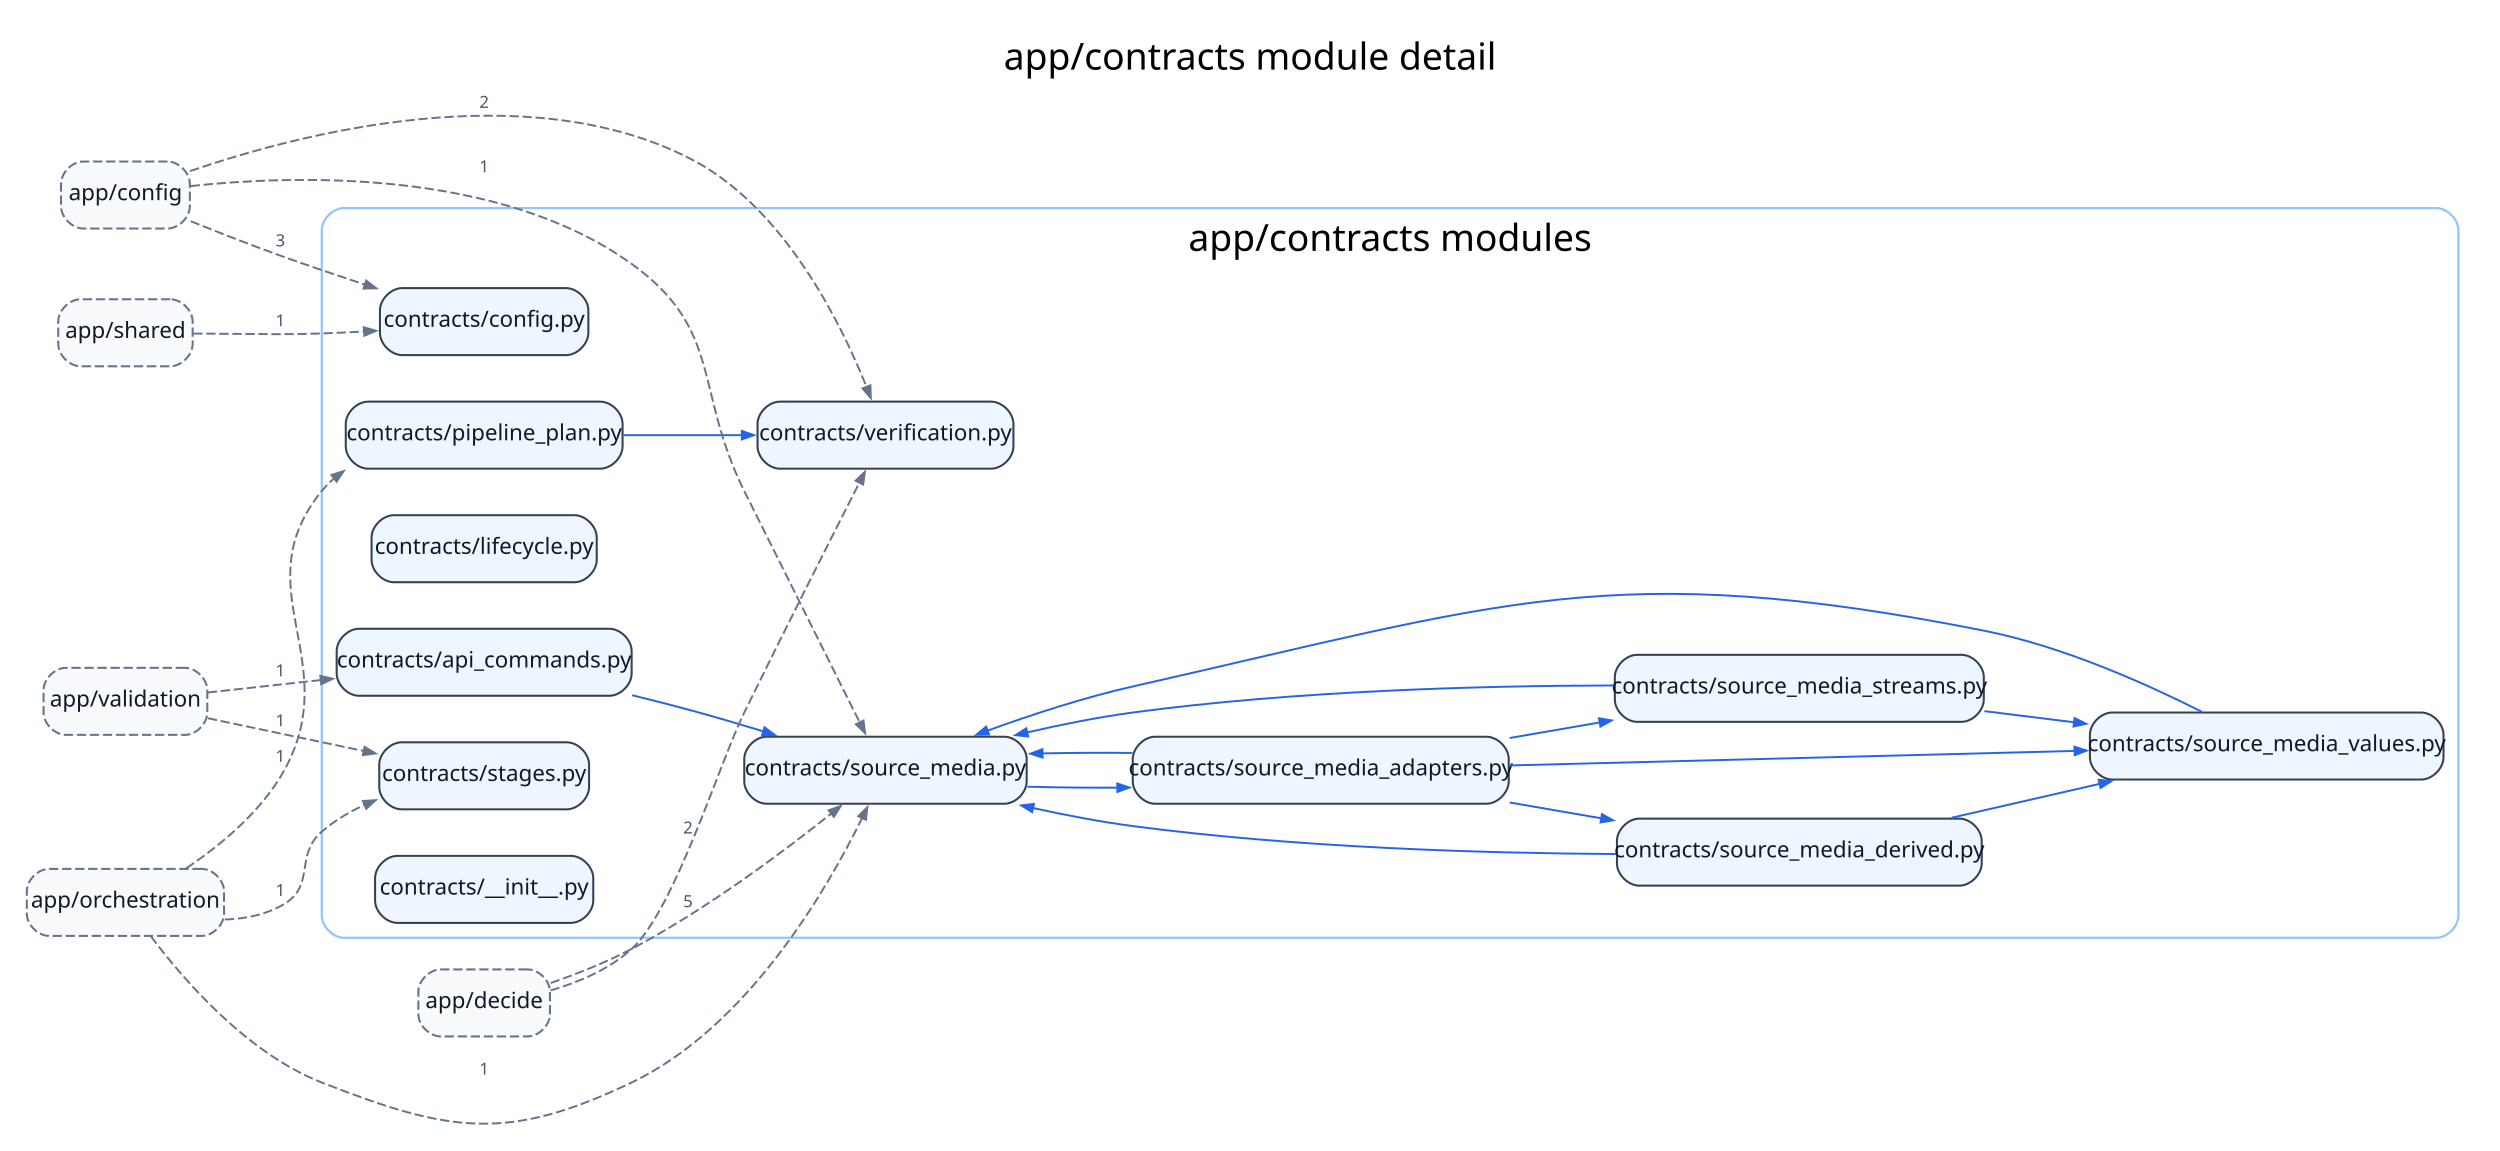
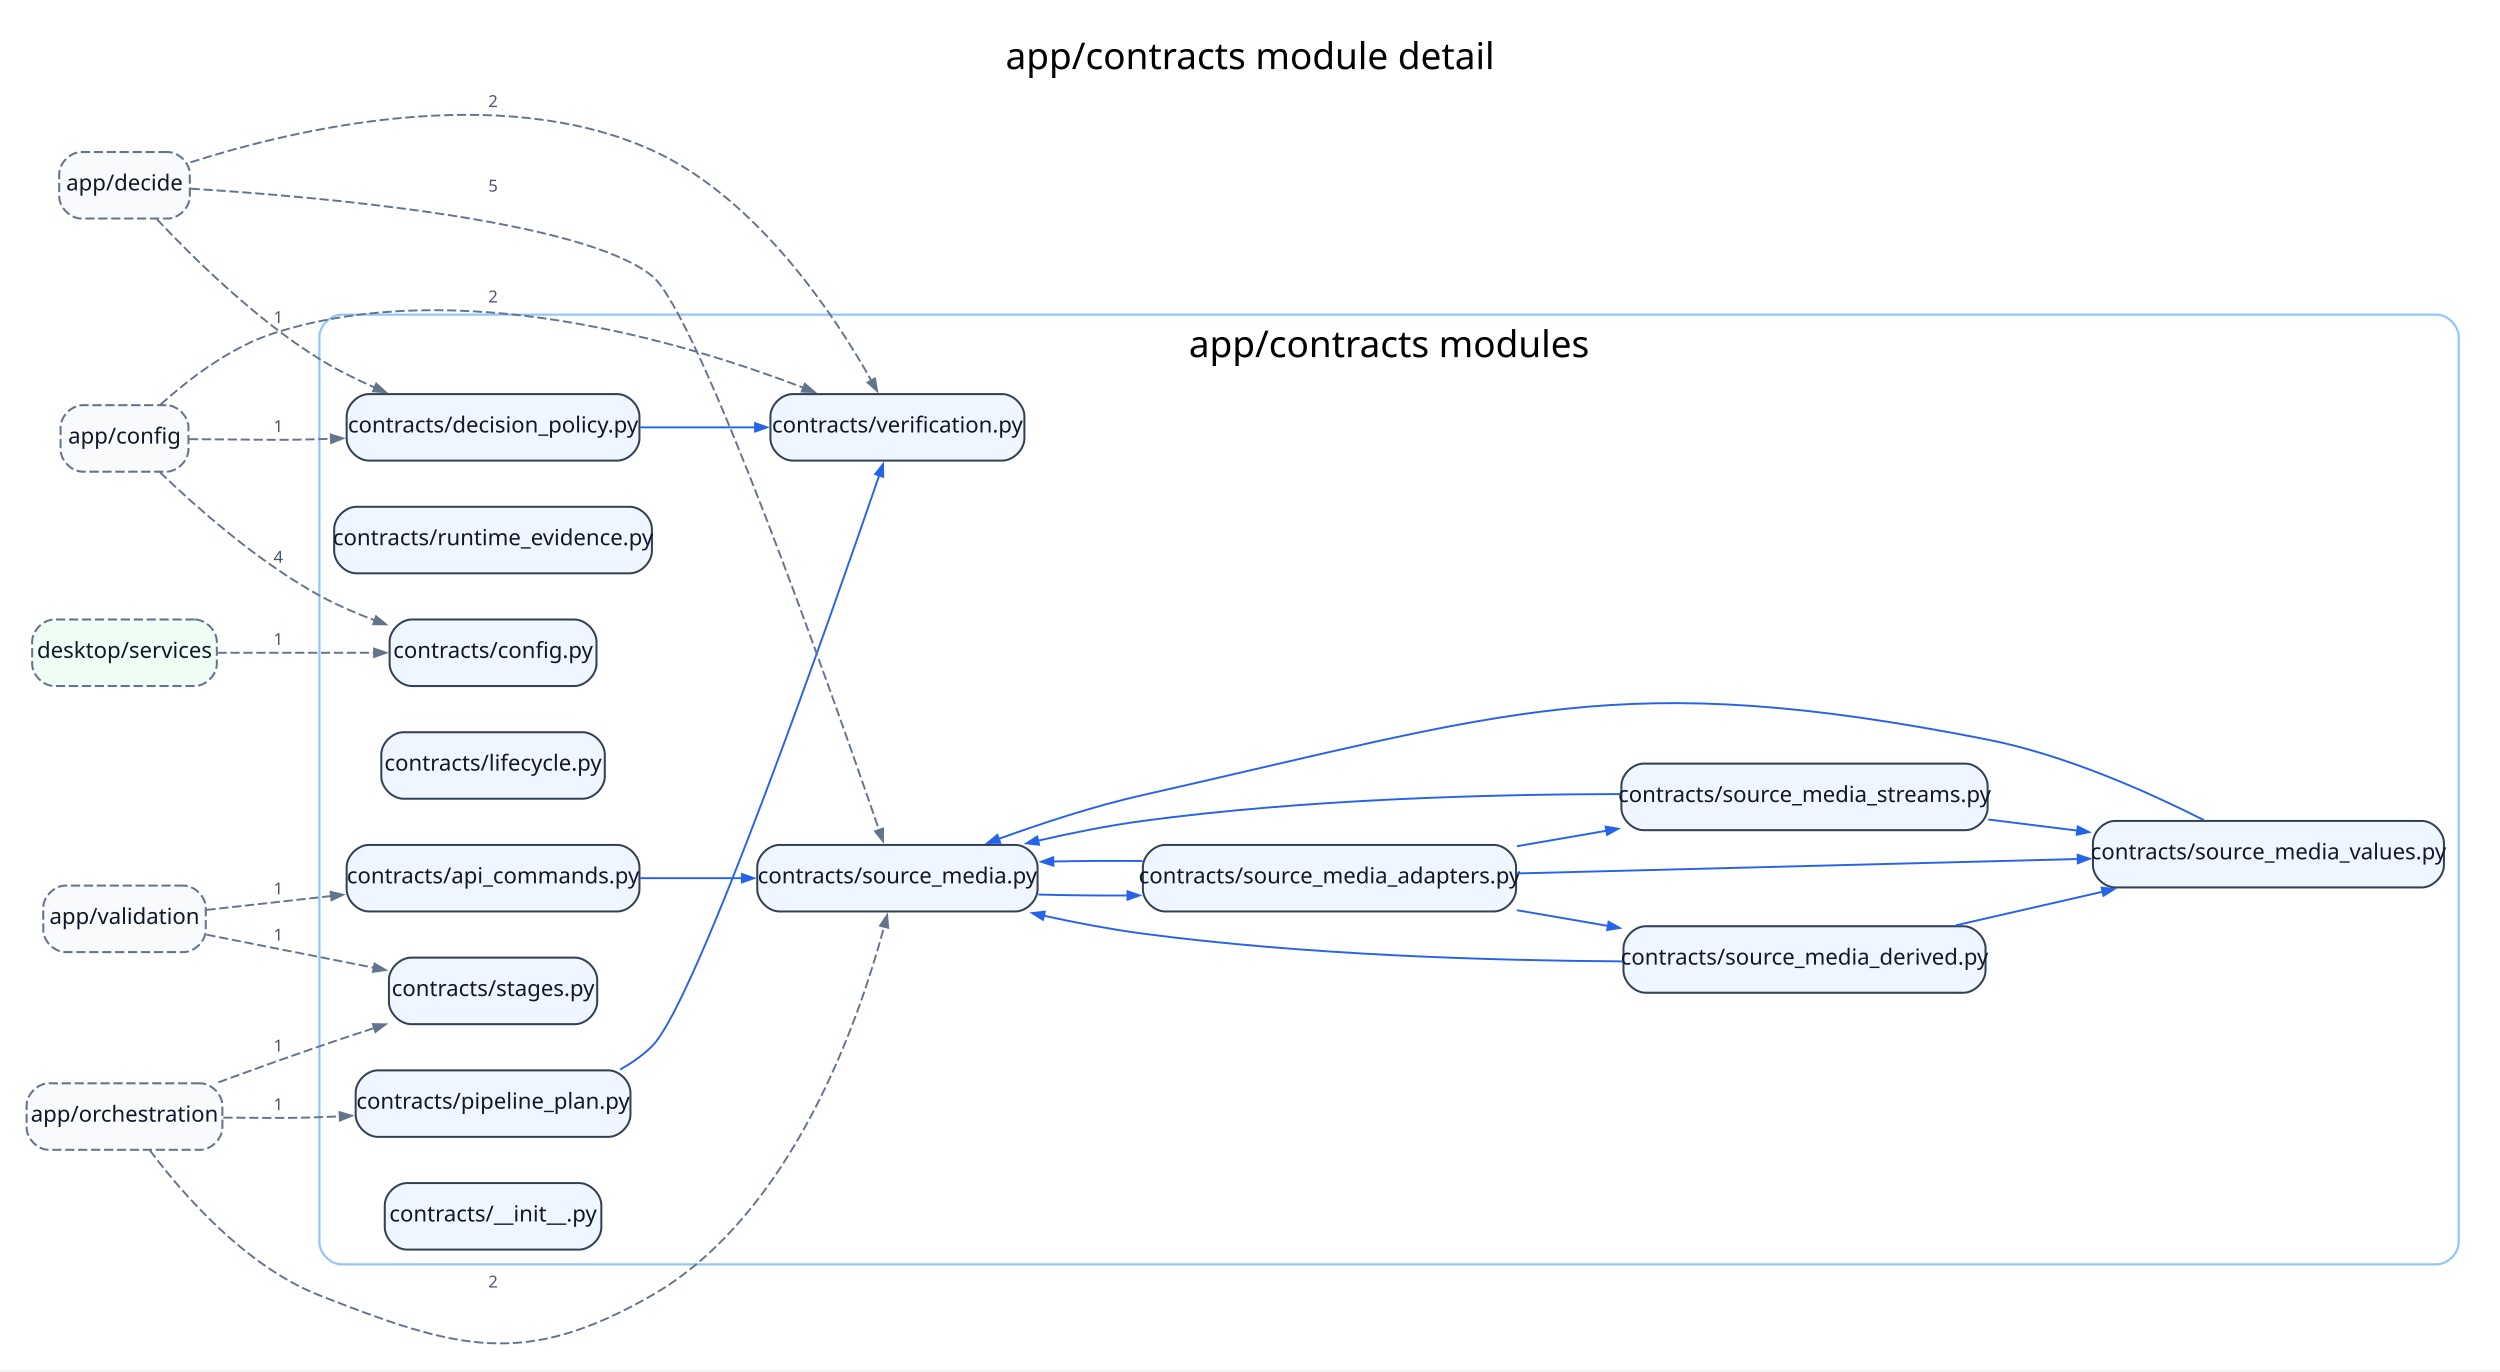
- <svg xmlns="http://www.w3.org/2000/svg" width="1343pt" height="618pt" viewBox="0.00 0.00 1343.00 618.00">
-   <g id="graph0" class="graph" transform="scale(1 1) rotate(0) translate(14.4 603.92)">
-     <polygon fill="white" stroke="none" points="-14.4,14.4 -14.4,-603.92 1328.66,-603.92 1328.66,14.4 -14.4,14.4" />
-     <text xml:space="preserve" text-anchor="middle" x="657.13" y="-566.52" font-family="Segoe UI" font-size="20.00">app/contracts module detail</text>
+ <svg xmlns="http://www.w3.org/2000/svg" width="1353pt" height="742pt" viewBox="0.00 0.00 1353.00 742.00">
+   <g id="graph0" class="graph" transform="scale(1 1) rotate(0) translate(14.4 727.24)">
+     <polygon fill="white" stroke="none" points="-14.4,14.4 -14.4,-727.24 1338.66,-727.24 1338.66,14.4 -14.4,14.4" />
+     <text xml:space="preserve" text-anchor="middle" x="662.13" y="-689.84" font-family="Segoe UI" font-size="20.00">app/contracts module detail</text>
    <g id="clust1" class="cluster">
-       <path fill="white" stroke="#93c5fd" stroke-width="1.2" d="M170.46,-100.15C170.46,-100.15 1294.26,-100.15 1294.26,-100.15 1300.26,-100.15 1306.26,-106.15 1306.26,-112.15 1306.26,-112.15 1306.26,-480.15 1306.26,-480.15 1306.26,-486.15 1300.26,-492.15 1294.26,-492.15 1294.26,-492.15 170.46,-492.15 170.46,-492.15 164.46,-492.15 158.46,-486.15 158.46,-480.15 158.46,-480.15 158.46,-112.15 158.46,-112.15 158.46,-106.15 164.46,-100.15 170.46,-100.15" />
-       <text xml:space="preserve" text-anchor="middle" x="732.36" y="-469.15" font-family="Segoe UI" font-size="20.00">app/contracts modules</text>
+       <path fill="white" stroke="#93c5fd" stroke-width="1.2" d="M170.46,-42.96C170.46,-42.96 1304.26,-42.96 1304.26,-42.96 1310.26,-42.96 1316.26,-48.96 1316.26,-54.96 1316.26,-54.96 1316.26,-544.96 1316.26,-544.96 1316.26,-550.96 1310.26,-556.96 1304.26,-556.96 1304.26,-556.96 170.46,-556.96 170.46,-556.96 164.46,-556.96 158.46,-550.96 158.46,-544.96 158.46,-544.96 158.46,-54.96 158.46,-54.96 158.46,-48.96 164.46,-42.96 170.46,-42.96" />
+       <text xml:space="preserve" text-anchor="middle" x="737.36" y="-533.96" font-family="Segoe UI" font-size="20.00">app/contracts modules</text>
    </g>
    <g id="node1" class="node">
-       <path fill="#eff6ff" stroke="#334155" stroke-width="1.1" d="M292.3,-144.15C292.3,-144.15 199.09,-144.15 199.09,-144.15 193.09,-144.15 187.09,-138.15 187.09,-132.15 187.09,-132.15 187.09,-120.15 187.09,-120.15 187.09,-114.15 193.09,-108.15 199.09,-108.15 199.09,-108.15 292.3,-108.15 292.3,-108.15 298.3,-108.15 304.3,-114.15 304.3,-120.15 304.3,-120.15 304.3,-132.15 304.3,-132.15 304.3,-138.15 298.3,-144.15 292.3,-144.15" />
-       <text xml:space="preserve" text-anchor="middle" x="245.69" y="-123.37" font-family="Segoe UI" font-size="12.00" fill="#111827">contracts/__init__.py</text>
+       <path fill="#eff6ff" stroke="#334155" stroke-width="1.1" d="M299.05,-86.96C299.05,-86.96 205.84,-86.96 205.84,-86.96 199.84,-86.96 193.84,-80.96 193.84,-74.96 193.84,-74.96 193.84,-62.96 193.84,-62.96 193.84,-56.96 199.84,-50.96 205.84,-50.96 205.84,-50.96 299.05,-50.96 299.05,-50.96 305.05,-50.96 311.05,-56.96 311.05,-62.96 311.05,-62.96 311.05,-74.96 311.05,-74.96 311.05,-80.96 305.05,-86.96 299.05,-86.96" />
+       <text xml:space="preserve" text-anchor="middle" x="252.44" y="-66.18" font-family="Segoe UI" font-size="12.00" fill="#111827">contracts/__init__.py</text>
    </g>
    <g id="node2" class="node">
-       <path fill="#eff6ff" stroke="#334155" stroke-width="1.1" d="M312.92,-266.15C312.92,-266.15 178.46,-266.15 178.46,-266.15 172.46,-266.15 166.46,-260.15 166.46,-254.15 166.46,-254.15 166.46,-242.15 166.46,-242.15 166.46,-236.15 172.46,-230.15 178.46,-230.15 178.46,-230.15 312.92,-230.15 312.92,-230.15 318.92,-230.15 324.92,-236.15 324.92,-242.15 324.92,-242.15 324.92,-254.15 324.92,-254.15 324.92,-260.15 318.92,-266.15 312.92,-266.15" />
-       <text xml:space="preserve" text-anchor="middle" x="245.69" y="-245.37" font-family="Segoe UI" font-size="12.00" fill="#111827">contracts/api_commands.py</text>
+       <path fill="#eff6ff" stroke="#334155" stroke-width="1.1" d="M319.67,-269.96C319.67,-269.96 185.21,-269.96 185.21,-269.96 179.21,-269.96 173.21,-263.96 173.21,-257.96 173.21,-257.96 173.21,-245.96 173.21,-245.96 173.21,-239.96 179.21,-233.96 185.21,-233.96 185.21,-233.96 319.67,-233.96 319.67,-233.96 325.67,-233.96 331.67,-239.96 331.67,-245.96 331.67,-245.96 331.67,-257.96 331.67,-257.96 331.67,-263.96 325.67,-269.96 319.67,-269.96" />
+       <text xml:space="preserve" text-anchor="middle" x="252.44" y="-249.18" font-family="Segoe UI" font-size="12.00" fill="#111827">contracts/api_commands.py</text>
+     </g>
+     <g id="node8" class="node">
+       <path fill="#eff6ff" stroke="#334155" stroke-width="1.1" d="M535.13,-269.96C535.13,-269.96 407.42,-269.96 407.42,-269.96 401.42,-269.96 395.42,-263.96 395.42,-257.96 395.42,-257.96 395.42,-245.96 395.42,-245.96 395.42,-239.96 401.42,-233.96 407.42,-233.96 407.42,-233.96 535.13,-233.96 535.13,-233.96 541.13,-233.96 547.13,-239.96 547.13,-245.96 547.13,-245.96 547.13,-257.96 547.13,-257.96 547.13,-263.96 541.13,-269.96 535.13,-269.96" />
+       <text xml:space="preserve" text-anchor="middle" x="471.28" y="-249.18" font-family="Segoe UI" font-size="12.00" fill="#111827">contracts/source_media.py</text>
+     </g>
+     <g id="edge1" class="edge">
+       <path fill="none" stroke="#2563eb" stroke-width="1.05" d="M332.03,-251.96C350.06,-251.96 369.28,-251.96 387.48,-251.96" />
+       <polygon fill="#2563eb" stroke="#2563eb" stroke-width="1.05" points="387.12,-254.23 393.62,-251.96 387.12,-249.68 387.12,-254.23" />
+     </g>
+     <g id="node3" class="node">
+       <path fill="#eff6ff" stroke="#334155" stroke-width="1.1" d="M296.42,-391.96C296.42,-391.96 208.46,-391.96 208.46,-391.96 202.46,-391.96 196.46,-385.96 196.46,-379.96 196.46,-379.96 196.46,-367.96 196.46,-367.96 196.46,-361.96 202.46,-355.96 208.46,-355.96 208.46,-355.96 296.42,-355.96 296.42,-355.96 302.42,-355.96 308.42,-361.96 308.42,-367.96 308.42,-367.96 308.42,-379.96 308.42,-379.96 308.42,-385.96 302.42,-391.96 296.42,-391.96" />
+       <text xml:space="preserve" text-anchor="middle" x="252.44" y="-371.18" font-family="Segoe UI" font-size="12.00" fill="#111827">contracts/config.py</text>
+     </g>
+     <g id="node4" class="node">
+       <path fill="#eff6ff" stroke="#334155" stroke-width="1.1" d="M319.67,-513.96C319.67,-513.96 185.21,-513.96 185.21,-513.96 179.21,-513.96 173.21,-507.96 173.21,-501.96 173.21,-501.96 173.21,-489.96 173.21,-489.96 173.21,-483.96 179.21,-477.96 185.21,-477.96 185.21,-477.96 319.67,-477.96 319.67,-477.96 325.67,-477.96 331.67,-483.96 331.67,-489.96 331.67,-489.96 331.67,-501.96 331.67,-501.96 331.67,-507.96 325.67,-513.96 319.67,-513.96" />
+       <text xml:space="preserve" text-anchor="middle" x="252.44" y="-493.18" font-family="Segoe UI" font-size="12.00" fill="#111827">contracts/decision_policy.py</text>
+     </g>
+     <g id="node14" class="node">
+       <path fill="#eff6ff" stroke="#334155" stroke-width="1.1" d="M528.01,-513.96C528.01,-513.96 414.55,-513.96 414.55,-513.96 408.55,-513.96 402.55,-507.96 402.55,-501.96 402.55,-501.96 402.55,-489.96 402.55,-489.96 402.55,-483.96 408.55,-477.96 414.55,-477.96 414.55,-477.96 528.01,-477.96 528.01,-477.96 534.01,-477.96 540.01,-483.96 540.01,-489.96 540.01,-489.96 540.01,-501.96 540.01,-501.96 540.01,-507.96 534.01,-513.96 528.01,-513.96" />
+       <text xml:space="preserve" text-anchor="middle" x="471.28" y="-493.18" font-family="Segoe UI" font-size="12.00" fill="#111827">contracts/verification.py</text>
+     </g>
+     <g id="edge2" class="edge">
+       <path fill="none" stroke="#2563eb" stroke-width="1.05" d="M332.03,-495.96C352.36,-495.96 374.21,-495.96 394.39,-495.96" />
+       <polygon fill="#2563eb" stroke="#2563eb" stroke-width="1.05" points="394.25,-498.23 400.75,-495.96 394.25,-493.68 394.25,-498.23" />
+     </g>
+     <g id="node5" class="node">
+       <path fill="#eff6ff" stroke="#334155" stroke-width="1.1" d="M300.92,-330.96C300.92,-330.96 203.96,-330.96 203.96,-330.96 197.96,-330.96 191.96,-324.96 191.96,-318.96 191.96,-318.96 191.96,-306.96 191.96,-306.96 191.96,-300.96 197.96,-294.96 203.96,-294.96 203.96,-294.96 300.92,-294.96 300.92,-294.96 306.92,-294.96 312.92,-300.96 312.92,-306.96 312.92,-306.96 312.92,-318.96 312.92,-318.96 312.92,-324.96 306.92,-330.96 300.92,-330.96" />
+       <text xml:space="preserve" text-anchor="middle" x="252.44" y="-310.18" font-family="Segoe UI" font-size="12.00" fill="#111827">contracts/lifecycle.py</text>
    </g>
    <g id="node6" class="node">
-       <path fill="#eff6ff" stroke="#334155" stroke-width="1.1" d="M525.13,-208.15C525.13,-208.15 397.42,-208.15 397.42,-208.15 391.42,-208.15 385.42,-202.15 385.42,-196.15 385.42,-196.15 385.42,-184.15 385.42,-184.15 385.42,-178.15 391.42,-172.15 397.42,-172.15 397.42,-172.15 525.13,-172.15 525.13,-172.15 531.13,-172.15 537.13,-178.15 537.13,-184.15 537.13,-184.15 537.13,-196.15 537.13,-196.15 537.13,-202.15 531.13,-208.15 525.13,-208.15" />
-       <text xml:space="preserve" text-anchor="middle" x="461.28" y="-187.37" font-family="Segoe UI" font-size="12.00" fill="#111827">contracts/source_media.py</text>
+       <path fill="#eff6ff" stroke="#334155" stroke-width="1.1" d="M314.8,-147.96C314.8,-147.96 190.09,-147.96 190.09,-147.96 184.09,-147.96 178.09,-141.96 178.09,-135.96 178.09,-135.96 178.09,-123.96 178.09,-123.96 178.09,-117.96 184.09,-111.96 190.09,-111.96 190.09,-111.96 314.8,-111.96 314.8,-111.96 320.8,-111.96 326.8,-117.96 326.8,-123.96 326.8,-123.96 326.8,-135.96 326.8,-135.96 326.8,-141.96 320.8,-147.96 314.8,-147.96" />
+       <text xml:space="preserve" text-anchor="middle" x="252.44" y="-127.18" font-family="Segoe UI" font-size="12.00" fill="#111827">contracts/pipeline_plan.py</text>
    </g>
-     <g id="edge1" class="edge">
-       <path fill="none" stroke="#2563eb" stroke-width="1.05" d="M325.2,-230.44C336.06,-227.78 347.04,-224.98 357.42,-222.15 369.94,-218.73 383.23,-214.82 395.95,-210.93" />
-       <polygon fill="#2563eb" stroke="#2563eb" stroke-width="1.05" points="396.3,-213.2 401.84,-209.11 394.96,-208.85 396.3,-213.2" />
+     <g id="edge3" class="edge">
+       <path fill="none" stroke="#2563eb" stroke-width="1.05" d="M321.15,-148.37C327.45,-151.87 333.36,-156.02 338.42,-160.96 361.95,-183.9 435.83,-395.29 461.43,-469.97" />
+       <polygon fill="#2563eb" stroke="#2563eb" stroke-width="1.05" points="459.26,-470.66 463.52,-476.07 463.57,-469.19 459.26,-470.66" />
    </g>
-     <g id="node3" class="node">
-       <path fill="#eff6ff" stroke="#334155" stroke-width="1.1" d="M289.67,-449.15C289.67,-449.15 201.71,-449.15 201.71,-449.15 195.71,-449.15 189.71,-443.15 189.71,-437.15 189.71,-437.15 189.71,-425.15 189.71,-425.15 189.71,-419.15 195.71,-413.15 201.71,-413.15 201.71,-413.15 289.67,-413.15 289.67,-413.15 295.67,-413.15 301.67,-419.15 301.67,-425.15 301.67,-425.15 301.67,-437.15 301.67,-437.15 301.67,-443.15 295.67,-449.15 289.67,-449.15" />
-       <text xml:space="preserve" text-anchor="middle" x="245.69" y="-428.37" font-family="Segoe UI" font-size="12.00" fill="#111827">contracts/config.py</text>
+     <g id="node7" class="node">
+       <path fill="#eff6ff" stroke="#334155" stroke-width="1.1" d="M326.42,-452.96C326.42,-452.96 178.46,-452.96 178.46,-452.96 172.46,-452.96 166.46,-446.96 166.46,-440.96 166.46,-440.96 166.46,-428.96 166.46,-428.96 166.46,-422.96 172.46,-416.96 178.46,-416.96 178.46,-416.96 326.42,-416.96 326.42,-416.96 332.42,-416.96 338.42,-422.96 338.42,-428.96 338.42,-428.96 338.42,-440.96 338.42,-440.96 338.42,-446.96 332.42,-452.96 326.42,-452.96" />
+       <text xml:space="preserve" text-anchor="middle" x="252.44" y="-432.18" font-family="Segoe UI" font-size="12.00" fill="#111827">contracts/runtime_evidence.py</text>
    </g>
-     <g id="node4" class="node">
-       <path fill="#eff6ff" stroke="#334155" stroke-width="1.1" d="M294.17,-327.15C294.17,-327.15 197.21,-327.15 197.21,-327.15 191.21,-327.15 185.21,-321.15 185.21,-315.15 185.21,-315.15 185.21,-303.15 185.21,-303.15 185.21,-297.15 191.21,-291.15 197.21,-291.15 197.21,-291.15 294.17,-291.15 294.17,-291.15 300.17,-291.15 306.17,-297.15 306.17,-303.15 306.17,-303.15 306.17,-315.15 306.17,-315.15 306.17,-321.15 300.17,-327.15 294.17,-327.15" />
-       <text xml:space="preserve" text-anchor="middle" x="245.69" y="-306.37" font-family="Segoe UI" font-size="12.00" fill="#111827">contracts/lifecycle.py</text>
+     <g id="node9" class="node">
+       <path fill="#eff6ff" stroke="#334155" stroke-width="1.1" d="M794.09,-269.96C794.09,-269.96 616.13,-269.96 616.13,-269.96 610.13,-269.96 604.13,-263.96 604.13,-257.96 604.13,-257.96 604.13,-245.96 604.13,-245.96 604.13,-239.96 610.13,-233.96 616.13,-233.96 616.13,-233.96 794.09,-233.96 794.09,-233.96 800.09,-233.96 806.09,-239.96 806.09,-245.96 806.09,-245.96 806.09,-257.96 806.09,-257.96 806.09,-263.96 800.09,-269.96 794.09,-269.96" />
+       <text xml:space="preserve" text-anchor="middle" x="705.11" y="-249.18" font-family="Segoe UI" font-size="12.00" fill="#111827">contracts/source_media_adapters.py</text>
    </g>
-     <g id="node5" class="node">
-       <path fill="#eff6ff" stroke="#334155" stroke-width="1.1" d="M308.05,-388.15C308.05,-388.15 183.34,-388.15 183.34,-388.15 177.34,-388.15 171.34,-382.15 171.34,-376.15 171.34,-376.15 171.34,-364.15 171.34,-364.15 171.34,-358.15 177.34,-352.15 183.34,-352.15 183.34,-352.15 308.05,-352.15 308.05,-352.15 314.05,-352.15 320.05,-358.15 320.05,-364.15 320.05,-364.15 320.05,-376.15 320.05,-376.15 320.05,-382.15 314.05,-388.15 308.05,-388.15" />
-       <text xml:space="preserve" text-anchor="middle" x="245.69" y="-367.37" font-family="Segoe UI" font-size="12.00" fill="#111827">contracts/pipeline_plan.py</text>
+     <g id="edge4" class="edge">
+       <path fill="none" stroke="#2563eb" stroke-width="1.05" d="M547.55,-243.11C563,-242.69 579.55,-242.52 595.9,-242.6" />
+       <polygon fill="#2563eb" stroke="#2563eb" stroke-width="1.05" points="595.8,-244.88 602.32,-242.65 595.84,-240.33 595.8,-244.88" />
+     </g>
+     <g id="edge5" class="edge">
+       <path fill="none" stroke="#2563eb" stroke-width="1.05" d="M603.91,-261.26C587.66,-261.42 570.99,-261.33 555.21,-260.99" />
+       <polygon fill="#2563eb" stroke="#2563eb" stroke-width="1.05" points="555.69,-258.72 549.13,-260.84 555.58,-263.27 555.69,-258.72" />
+     </g>
+     <g id="node10" class="node">
+       <path fill="#eff6ff" stroke="#334155" stroke-width="1.1" d="M1048.18,-225.96C1048.18,-225.96 876.22,-225.96 876.22,-225.96 870.22,-225.96 864.22,-219.96 864.22,-213.96 864.22,-213.96 864.22,-201.96 864.22,-201.96 864.22,-195.96 870.22,-189.96 876.22,-189.96 876.22,-189.96 1048.18,-189.96 1048.18,-189.96 1054.18,-189.96 1060.18,-195.96 1060.18,-201.96 1060.18,-201.96 1060.18,-213.96 1060.18,-213.96 1060.18,-219.96 1054.18,-225.96 1048.18,-225.96" />
+       <text xml:space="preserve" text-anchor="middle" x="962.2" y="-205.18" font-family="Segoe UI" font-size="12.00" fill="#111827">contracts/source_media_derived.py</text>
+     </g>
+     <g id="edge6" class="edge">
+       <path fill="none" stroke="#2563eb" stroke-width="1.05" d="M806.56,-234.63C822.73,-231.84 839.52,-228.95 855.81,-226.14" />
+       <polygon fill="#2563eb" stroke="#2563eb" stroke-width="1.05" points="856.17,-228.38 862.19,-225.03 855.4,-223.9 856.17,-228.38" />
+     </g>
+     <g id="node11" class="node">
+       <path fill="#eff6ff" stroke="#334155" stroke-width="1.1" d="M1049.3,-313.96C1049.3,-313.96 875.09,-313.96 875.09,-313.96 869.09,-313.96 863.09,-307.96 863.09,-301.96 863.09,-301.96 863.09,-289.96 863.09,-289.96 863.09,-283.96 869.09,-277.96 875.09,-277.96 875.09,-277.96 1049.3,-277.96 1049.3,-277.96 1055.3,-277.96 1061.3,-283.96 1061.3,-289.96 1061.3,-289.96 1061.3,-301.96 1061.3,-301.96 1061.3,-307.96 1055.3,-313.96 1049.3,-313.96" />
+       <text xml:space="preserve" text-anchor="middle" x="962.2" y="-293.18" font-family="Segoe UI" font-size="12.00" fill="#111827">contracts/source_media_streams.py</text>
+     </g>
+     <g id="edge7" class="edge">
+       <path fill="none" stroke="#2563eb" stroke-width="1.05" d="M806.56,-269.28C822.5,-272.03 839.02,-274.88 855.08,-277.65" />
+       <polygon fill="#2563eb" stroke="#2563eb" stroke-width="1.05" points="854.57,-279.87 861.36,-278.74 855.34,-275.39 854.57,-279.87" />
    </g>
    <g id="node12" class="node">
-       <path fill="#eff6ff" stroke="#334155" stroke-width="1.1" d="M518.01,-388.15C518.01,-388.15 404.55,-388.15 404.55,-388.15 398.55,-388.15 392.55,-382.15 392.55,-376.15 392.55,-376.15 392.55,-364.15 392.55,-364.15 392.55,-358.15 398.55,-352.15 404.55,-352.15 404.55,-352.15 518.01,-352.15 518.01,-352.15 524.01,-352.15 530.01,-358.15 530.01,-364.15 530.01,-364.15 530.01,-376.15 530.01,-376.15 530.01,-382.15 524.01,-388.15 518.01,-388.15" />
-       <text xml:space="preserve" text-anchor="middle" x="461.28" y="-367.37" font-family="Segoe UI" font-size="12.00" fill="#111827">contracts/verification.py</text>
-     </g>
-     <g id="edge2" class="edge">
-       <path fill="none" stroke="#2563eb" stroke-width="1.05" d="M320.49,-370.15C341.13,-370.15 363.59,-370.15 384.34,-370.15" />
-       <polygon fill="#2563eb" stroke="#2563eb" stroke-width="1.05" points="384.12,-372.42 390.62,-370.15 384.12,-367.87 384.12,-372.42" />
-     </g>
-     <g id="node7" class="node">
-       <path fill="#eff6ff" stroke="#334155" stroke-width="1.1" d="M784.09,-208.15C784.09,-208.15 606.13,-208.15 606.13,-208.15 600.13,-208.15 594.13,-202.15 594.13,-196.15 594.13,-196.15 594.13,-184.15 594.13,-184.15 594.13,-178.15 600.13,-172.15 606.13,-172.15 606.13,-172.15 784.09,-172.15 784.09,-172.15 790.09,-172.15 796.09,-178.15 796.09,-184.15 796.09,-184.15 796.09,-196.15 796.09,-196.15 796.09,-202.15 790.09,-208.15 784.09,-208.15" />
-       <text xml:space="preserve" text-anchor="middle" x="695.11" y="-187.37" font-family="Segoe UI" font-size="12.00" fill="#111827">contracts/source_media_adapters.py</text>
-     </g>
-     <g id="edge3" class="edge">
-       <path fill="none" stroke="#2563eb" stroke-width="1.05" d="M537.55,-181.3C553,-180.88 569.55,-180.71 585.9,-180.79" />
-       <polygon fill="#2563eb" stroke="#2563eb" stroke-width="1.05" points="585.8,-183.06 592.32,-180.84 585.84,-178.51 585.8,-183.06" />
-     </g>
-     <g id="edge4" class="edge">
-       <path fill="none" stroke="#2563eb" stroke-width="1.05" d="M593.91,-199.44C577.66,-199.6 560.99,-199.51 545.21,-199.18" />
-       <polygon fill="#2563eb" stroke="#2563eb" stroke-width="1.05" points="545.69,-196.91 539.13,-199.03 545.58,-201.46 545.69,-196.91" />
-     </g>
-     <g id="node8" class="node">
-       <path fill="#eff6ff" stroke="#334155" stroke-width="1.1" d="M1038.18,-164.15C1038.18,-164.15 866.22,-164.15 866.22,-164.15 860.22,-164.15 854.22,-158.15 854.22,-152.15 854.22,-152.15 854.22,-140.15 854.22,-140.15 854.22,-134.15 860.22,-128.15 866.22,-128.15 866.22,-128.15 1038.18,-128.15 1038.18,-128.15 1044.18,-128.15 1050.18,-134.15 1050.18,-140.15 1050.18,-140.15 1050.18,-152.15 1050.18,-152.15 1050.18,-158.15 1044.18,-164.15 1038.18,-164.15" />
-       <text xml:space="preserve" text-anchor="middle" x="952.2" y="-143.37" font-family="Segoe UI" font-size="12.00" fill="#111827">contracts/source_media_derived.py</text>
-     </g>
-     <g id="edge5" class="edge">
-       <path fill="none" stroke="#2563eb" stroke-width="1.05" d="M796.56,-172.82C812.73,-170.03 829.52,-167.13 845.81,-164.32" />
-       <polygon fill="#2563eb" stroke="#2563eb" stroke-width="1.05" points="846.17,-166.57 852.19,-163.22 845.4,-162.09 846.17,-166.57" />
-     </g>
-     <g id="node9" class="node">
-       <path fill="#eff6ff" stroke="#334155" stroke-width="1.1" d="M1039.3,-252.15C1039.3,-252.15 865.09,-252.15 865.09,-252.15 859.09,-252.15 853.09,-246.15 853.09,-240.15 853.09,-240.15 853.09,-228.15 853.09,-228.15 853.09,-222.15 859.09,-216.15 865.09,-216.15 865.09,-216.15 1039.3,-216.15 1039.3,-216.15 1045.3,-216.15 1051.3,-222.15 1051.3,-228.15 1051.3,-228.15 1051.3,-240.15 1051.3,-240.15 1051.3,-246.15 1045.3,-252.15 1039.3,-252.15" />
-       <text xml:space="preserve" text-anchor="middle" x="952.2" y="-231.37" font-family="Segoe UI" font-size="12.00" fill="#111827">contracts/source_media_streams.py</text>
-     </g>
-     <g id="edge6" class="edge">
-       <path fill="none" stroke="#2563eb" stroke-width="1.05" d="M796.56,-207.47C812.5,-210.22 829.02,-213.07 845.08,-215.84" />
-       <polygon fill="#2563eb" stroke="#2563eb" stroke-width="1.05" points="844.57,-218.06 851.36,-216.92 845.34,-213.58 844.57,-218.06" />
-     </g>
-     <g id="node10" class="node">
-       <path fill="#eff6ff" stroke="#334155" stroke-width="1.1" d="M1286.26,-221.15C1286.26,-221.15 1120.3,-221.15 1120.3,-221.15 1114.3,-221.15 1108.3,-215.15 1108.3,-209.15 1108.3,-209.15 1108.3,-197.15 1108.3,-197.15 1108.3,-191.15 1114.3,-185.15 1120.3,-185.15 1120.3,-185.15 1286.26,-185.15 1286.26,-185.15 1292.26,-185.15 1298.26,-191.15 1298.26,-197.15 1298.26,-197.15 1298.26,-209.15 1298.26,-209.15 1298.26,-215.15 1292.26,-221.15 1286.26,-221.15" />
-       <text xml:space="preserve" text-anchor="middle" x="1203.28" y="-200.37" font-family="Segoe UI" font-size="12.00" fill="#111827">contracts/source_media_values.py</text>
-     </g>
-     <g id="edge7" class="edge">
-       <path fill="none" stroke="#2563eb" stroke-width="1.05" d="M796.42,-192.72C884.4,-194.98 1011.76,-198.25 1100.25,-200.53" />
-       <polygon fill="#2563eb" stroke="#2563eb" stroke-width="1.05" points="1100.01,-202.79 1106.57,-200.69 1100.13,-198.25 1100.01,-202.79" />
+       <path fill="#eff6ff" stroke="#334155" stroke-width="1.1" d="M1296.26,-282.96C1296.26,-282.96 1130.3,-282.96 1130.3,-282.96 1124.3,-282.96 1118.3,-276.96 1118.3,-270.96 1118.3,-270.96 1118.3,-258.96 1118.3,-258.96 1118.3,-252.96 1124.3,-246.96 1130.3,-246.96 1130.3,-246.96 1296.26,-246.96 1296.26,-246.96 1302.26,-246.96 1308.26,-252.96 1308.26,-258.96 1308.26,-258.96 1308.26,-270.96 1308.26,-270.96 1308.26,-276.96 1302.26,-282.96 1296.26,-282.96" />
+       <text xml:space="preserve" text-anchor="middle" x="1213.28" y="-262.18" font-family="Segoe UI" font-size="12.00" fill="#111827">contracts/source_media_values.py</text>
    </g>
    <g id="edge8" class="edge">
-       <path fill="none" stroke="#2563eb" stroke-width="1.05" d="M853.79,-145.13C781.77,-145.55 681.46,-148.6 594.13,-160.15 576.51,-162.47 557.79,-166.05 540.15,-169.93" />
-       <polygon fill="#2563eb" stroke="#2563eb" stroke-width="1.05" points="540.06,-167.62 534.22,-171.26 541.06,-172.06 540.06,-167.62" />
+       <path fill="none" stroke="#2563eb" stroke-width="1.05" d="M806.42,-254.53C894.4,-256.79 1021.76,-260.06 1110.25,-262.34" />
+       <polygon fill="#2563eb" stroke="#2563eb" stroke-width="1.05" points="1110.01,-264.61 1116.57,-262.5 1110.13,-260.06 1110.01,-264.61" />
    </g>
    <g id="edge9" class="edge">
-       <path fill="none" stroke="#2563eb" stroke-width="1.05" d="M1034.07,-164.65C1059.54,-170.48 1087.8,-176.95 1113.77,-182.89" />
-       <polygon fill="#2563eb" stroke="#2563eb" stroke-width="1.05" points="1113,-185.05 1119.84,-184.28 1114.01,-180.61 1113,-185.05" />
+       <path fill="none" stroke="#2563eb" stroke-width="1.05" d="M863.79,-206.94C791.77,-207.37 691.46,-210.41 604.13,-221.96 586.51,-224.29 567.79,-227.86 550.15,-231.74" />
+       <polygon fill="#2563eb" stroke="#2563eb" stroke-width="1.05" points="550.06,-229.43 544.22,-233.07 551.06,-233.87 550.06,-229.43" />
    </g>
    <g id="edge10" class="edge">
-       <path fill="none" stroke="#2563eb" stroke-width="1.05" d="M852.63,-235.69C780.68,-235.57 680.97,-232.82 594.13,-221.15 575.57,-218.65 555.8,-214.71 537.37,-210.46" />
-       <polygon fill="#2563eb" stroke="#2563eb" stroke-width="1.05" points="537.96,-208.26 531.11,-208.99 536.91,-212.69 537.96,-208.26" />
+       <path fill="none" stroke="#2563eb" stroke-width="1.05" d="M1044.07,-226.46C1069.54,-232.29 1097.8,-238.76 1123.77,-244.7" />
+       <polygon fill="#2563eb" stroke="#2563eb" stroke-width="1.05" points="1123,-246.86 1129.84,-246.09 1124.01,-242.42 1123,-246.86" />
    </g>
    <g id="edge11" class="edge">
-       <path fill="none" stroke="#2563eb" stroke-width="1.05" d="M1051.64,-221.89C1067.53,-219.92 1084.02,-217.86 1100,-215.88" />
-       <polygon fill="#2563eb" stroke="#2563eb" stroke-width="1.05" points="1100.05,-218.16 1106.22,-215.1 1099.49,-213.65 1100.05,-218.16" />
+       <path fill="none" stroke="#2563eb" stroke-width="1.05" d="M862.63,-297.5C790.68,-297.38 690.97,-294.63 604.13,-282.96 585.57,-280.46 565.8,-276.52 547.37,-272.27" />
+       <polygon fill="#2563eb" stroke="#2563eb" stroke-width="1.05" points="547.96,-270.07 541.11,-270.8 546.91,-274.5 547.96,-270.07" />
    </g>
    <g id="edge12" class="edge">
-       <path fill="none" stroke="#2563eb" stroke-width="1.05" d="M1168.4,-221.55C1138.56,-236.65 1093.42,-256.83 1051.3,-265.15 851.53,-304.57 792.75,-280 594.13,-235.15 567.94,-229.23 539.68,-219.99 516.06,-211.41" />
-       <polygon fill="#2563eb" stroke="#2563eb" stroke-width="1.05" points="516.94,-209.31 510.06,-209.2 515.37,-213.58 516.94,-209.31" />
+       <path fill="none" stroke="#2563eb" stroke-width="1.05" d="M1061.64,-283.71C1077.53,-281.73 1094.02,-279.68 1110,-277.69" />
+       <polygon fill="#2563eb" stroke="#2563eb" stroke-width="1.05" points="1110.05,-279.97 1116.22,-276.91 1109.49,-275.46 1110.05,-279.97" />
    </g>
-     <g id="node11" class="node">
-       <path fill="#eff6ff" stroke="#334155" stroke-width="1.1" d="M290.05,-205.15C290.05,-205.15 201.34,-205.15 201.34,-205.15 195.34,-205.15 189.34,-199.15 189.34,-193.15 189.34,-193.15 189.34,-181.15 189.34,-181.15 189.34,-175.15 195.34,-169.15 201.34,-169.15 201.34,-169.15 290.05,-169.15 290.05,-169.15 296.05,-169.15 302.05,-175.15 302.05,-181.15 302.05,-181.15 302.05,-193.15 302.05,-193.15 302.05,-199.15 296.05,-205.15 290.05,-205.15" />
-       <text xml:space="preserve" text-anchor="middle" x="245.69" y="-184.37" font-family="Segoe UI" font-size="12.00" fill="#111827">contracts/stages.py</text>
+     <g id="edge13" class="edge">
+       <path fill="none" stroke="#2563eb" stroke-width="1.05" d="M1178.4,-283.36C1148.56,-298.46 1103.42,-318.65 1061.3,-326.96 861.53,-366.38 802.75,-341.81 604.13,-296.96 577.94,-291.04 549.68,-281.8 526.06,-273.22" />
+       <polygon fill="#2563eb" stroke="#2563eb" stroke-width="1.05" points="526.94,-271.12 520.06,-271.02 525.37,-275.39 526.94,-271.12" />
    </g>
    <g id="node13" class="node">
-       <path fill="#f8fafc" stroke="#64748b" stroke-width="1.1" stroke-dasharray="5,2" d="M75.59,-517.15C75.59,-517.15 30.38,-517.15 30.38,-517.15 24.38,-517.15 18.38,-511.15 18.38,-505.15 18.38,-505.15 18.38,-493.15 18.38,-493.15 18.38,-487.15 24.38,-481.15 30.38,-481.15 30.38,-481.15 75.59,-481.15 75.59,-481.15 81.59,-481.15 87.59,-487.15 87.59,-493.15 87.59,-493.15 87.59,-505.15 87.59,-505.15 87.59,-511.15 81.59,-517.15 75.59,-517.15" />
-       <text xml:space="preserve" text-anchor="middle" x="52.98" y="-496.37" font-family="Segoe UI" font-size="12.00" fill="#111827">app/config</text>
+       <path fill="#eff6ff" stroke="#334155" stroke-width="1.1" d="M296.8,-208.96C296.8,-208.96 208.09,-208.96 208.09,-208.96 202.09,-208.96 196.09,-202.96 196.09,-196.96 196.09,-196.96 196.09,-184.96 196.09,-184.96 196.09,-178.96 202.09,-172.96 208.09,-172.96 208.09,-172.96 296.8,-172.96 296.8,-172.96 302.8,-172.96 308.8,-178.96 308.8,-184.96 308.8,-184.96 308.8,-196.96 308.8,-196.96 308.8,-202.96 302.8,-208.96 296.8,-208.96" />
+       <text xml:space="preserve" text-anchor="middle" x="252.44" y="-188.18" font-family="Segoe UI" font-size="12.00" fill="#111827">contracts/stages.py</text>
    </g>
-     <g id="edge13" class="edge">
-       <path fill="none" stroke="#64748b" stroke-width="1.05" stroke-dasharray="5,2" d="M88.05,-485.08C102.18,-479.39 118.79,-472.88 133.96,-467.4 149.33,-461.84 166.02,-456.18 181.67,-451.03" />
-       <polygon fill="#64748b" stroke="#64748b" stroke-width="1.05" points="182.28,-453.23 187.75,-449.05 180.87,-448.9 182.28,-453.23" />
-       <text xml:space="preserve" text-anchor="middle" x="136.21" y="-471.6" font-family="Segoe UI" font-size="9.00" fill="#475569">3</text>
+     <g id="node15" class="node">
+       <path fill="#f8fafc" stroke="#64748b" stroke-width="1.1" stroke-dasharray="5,2" d="M75.59,-507.96C75.59,-507.96 30.38,-507.96 30.38,-507.96 24.38,-507.96 18.38,-501.96 18.38,-495.96 18.38,-495.96 18.38,-483.96 18.38,-483.96 18.38,-477.96 24.38,-471.96 30.38,-471.96 30.38,-471.96 75.59,-471.96 75.59,-471.96 81.59,-471.96 87.59,-477.96 87.59,-483.96 87.59,-483.96 87.59,-495.96 87.59,-495.96 87.59,-501.96 81.59,-507.96 75.59,-507.96" />
+       <text xml:space="preserve" text-anchor="middle" x="52.98" y="-487.18" font-family="Segoe UI" font-size="12.00" fill="#111827">app/config</text>
    </g>
    <g id="edge14" class="edge">
-       <path fill="none" stroke="#64748b" stroke-width="1.05" stroke-dasharray="5,2" d="M88.04,-503.97C143.27,-509.88 253.4,-513.54 324.92,-462.15 374.07,-426.83 358.46,-394.33 385.42,-340.15 407.17,-296.43 432.56,-245.58 447.48,-215.73" />
-       <polygon fill="#64748b" stroke="#64748b" stroke-width="1.05" points="449.46,-216.87 450.33,-210.03 445.39,-214.83 449.46,-216.87" />
-       <text xml:space="preserve" text-anchor="middle" x="245.69" y="-511.34" font-family="Segoe UI" font-size="9.00" fill="#475569">1</text>
+       <path fill="none" stroke="#64748b" stroke-width="1.05" stroke-dasharray="5,2" d="M72.1,-471.72C91.83,-452.75 125.05,-423.31 158.46,-404.96 167.82,-399.81 178.18,-395.33 188.49,-391.49" />
+       <polygon fill="#64748b" stroke="#64748b" stroke-width="1.05" points="189.12,-393.68 194.47,-389.34 187.58,-389.4 189.12,-393.68" />
+       <text xml:space="preserve" text-anchor="middle" x="136.21" y="-422.64" font-family="Segoe UI" font-size="9.00" fill="#475569">4</text>
    </g>
    <g id="edge15" class="edge">
-       <path fill="none" stroke="#64748b" stroke-width="1.05" stroke-dasharray="5,2" d="M87.75,-512.03C146.4,-532.15 269.25,-564.24 357.42,-518.15 406.66,-492.4 437.08,-431.17 451.09,-396.06" />
-       <polygon fill="#64748b" stroke="#64748b" stroke-width="1.05" points="453.19,-396.93 453.42,-390.05 448.95,-395.29 453.19,-396.93" />
-       <text xml:space="preserve" text-anchor="middle" x="245.69" y="-545.97" font-family="Segoe UI" font-size="9.00" fill="#475569">2</text>
-     </g>
-     <g id="node14" class="node">
-       <path fill="#f8fafc" stroke="#64748b" stroke-width="1.1" stroke-dasharray="5,2" d="M269.05,-83.15C269.05,-83.15 222.34,-83.15 222.34,-83.15 216.34,-83.15 210.34,-77.15 210.34,-71.15 210.34,-71.15 210.34,-59.15 210.34,-59.15 210.34,-53.15 216.34,-47.15 222.34,-47.15 222.34,-47.15 269.05,-47.15 269.05,-47.15 275.05,-47.15 281.05,-53.15 281.05,-59.15 281.05,-59.15 281.05,-71.15 281.05,-71.15 281.05,-77.15 275.05,-83.15 269.05,-83.15" />
-       <text xml:space="preserve" text-anchor="middle" x="245.69" y="-62.37" font-family="Segoe UI" font-size="12.00" fill="#111827">app/decide</text>
+       <path fill="none" stroke="#64748b" stroke-width="1.05" stroke-dasharray="5,2" d="M87.84,-489.57C102.08,-489.42 118.82,-489.28 133.96,-489.21 143.97,-489.16 154.46,-489.38 164.86,-489.76" />
+       <polygon fill="#64748b" stroke="#64748b" stroke-width="1.05" points="164.62,-492.03 171.21,-490.02 164.81,-487.48 164.62,-492.03" />
+       <text xml:space="preserve" text-anchor="middle" x="136.21" y="-493.41" font-family="Segoe UI" font-size="9.00" fill="#475569">1</text>
    </g>
    <g id="edge16" class="edge">
-       <path fill="none" stroke="#64748b" stroke-width="1.05" stroke-dasharray="5,2" d="M281.42,-75.83C295.3,-80.65 311.22,-86.91 324.92,-94.15 364.54,-115.07 405.98,-146.01 432.4,-167.06" />
-       <polygon fill="#64748b" stroke="#64748b" stroke-width="1.05" points="430.73,-168.64 437.22,-170.93 433.58,-165.09 430.73,-168.64" />
-       <text xml:space="preserve" text-anchor="middle" x="355.17" y="-116.6" font-family="Segoe UI" font-size="9.00" fill="#475569">5</text>
+       <path fill="none" stroke="#64748b" stroke-width="1.05" stroke-dasharray="5,2" d="M72.46,-508.28C87.57,-521.9 110.25,-539.37 133.96,-546.96 232.53,-578.49 353.75,-542.95 420.42,-517.39" />
+       <polygon fill="#64748b" stroke="#64748b" stroke-width="1.05" points="421.17,-519.54 426.4,-515.06 419.51,-515.3 421.17,-519.54" />
+       <text xml:space="preserve" text-anchor="middle" x="252.44" y="-563.56" font-family="Segoe UI" font-size="9.00" fill="#475569">2</text>
+     </g>
+     <g id="node16" class="node">
+       <path fill="#f8fafc" stroke="#64748b" stroke-width="1.1" stroke-dasharray="5,2" d="M76.34,-644.96C76.34,-644.96 29.63,-644.96 29.63,-644.96 23.63,-644.96 17.63,-638.96 17.63,-632.96 17.63,-632.96 17.63,-620.96 17.63,-620.96 17.63,-614.96 23.63,-608.96 29.63,-608.96 29.63,-608.96 76.34,-608.96 76.34,-608.96 82.34,-608.96 88.34,-614.96 88.34,-620.96 88.34,-620.96 88.34,-632.96 88.34,-632.96 88.34,-638.96 82.34,-644.96 76.34,-644.96" />
+       <text xml:space="preserve" text-anchor="middle" x="52.98" y="-624.18" font-family="Segoe UI" font-size="12.00" fill="#111827">app/decide</text>
    </g>
    <g id="edge17" class="edge">
-       <path fill="none" stroke="#64748b" stroke-width="1.05" stroke-dasharray="5,2" d="M281.34,-71.84C296.18,-76.16 312.84,-83.1 324.92,-94.15 347.99,-115.24 371.68,-193.07 385.42,-221.15 406.77,-264.77 432.29,-315.22 447.34,-344.8" />
-       <polygon fill="#64748b" stroke="#64748b" stroke-width="1.05" points="445.23,-345.68 450.21,-350.44 449.29,-343.62 445.23,-345.68" />
-       <text xml:space="preserve" text-anchor="middle" x="355.17" y="-156.16" font-family="Segoe UI" font-size="9.00" fill="#475569">2</text>
-     </g>
-     <g id="node15" class="node">
-       <path fill="#f8fafc" stroke="#64748b" stroke-width="1.1" stroke-dasharray="5,2" d="M93.96,-137.15C93.96,-137.15 12,-137.15 12,-137.15 6,-137.15 0,-131.15 0,-125.15 0,-125.15 0,-113.15 0,-113.15 0,-107.15 6,-101.15 12,-101.15 12,-101.15 93.96,-101.15 93.96,-101.15 99.96,-101.15 105.96,-107.15 105.96,-113.15 105.96,-113.15 105.96,-125.15 105.96,-125.15 105.96,-131.15 99.96,-137.15 93.96,-137.15" />
-       <text xml:space="preserve" text-anchor="middle" x="52.98" y="-116.37" font-family="Segoe UI" font-size="12.00" fill="#111827">app/orchestration</text>
+       <path fill="none" stroke="#64748b" stroke-width="1.05" stroke-dasharray="5,2" d="M70.53,-608.57C89.93,-587.91 123.84,-554.45 158.46,-532.96 167.81,-527.15 178.23,-521.95 188.62,-517.41" />
+       <polygon fill="#64748b" stroke="#64748b" stroke-width="1.05" points="189.23,-519.63 194.33,-515 187.46,-515.43 189.23,-519.63" />
+       <text xml:space="preserve" text-anchor="middle" x="136.21" y="-552.4" font-family="Segoe UI" font-size="9.00" fill="#475569">1</text>
    </g>
    <g id="edge18" class="edge">
-       <path fill="none" stroke="#64748b" stroke-width="1.05" stroke-dasharray="5,2" d="M85.67,-137.47C104.21,-149.94 126.29,-168.19 138.46,-190.4 170.74,-249.28 116.01,-288.12 158.46,-340.15 160.55,-342.7 162.86,-345.04 165.36,-347.18" />
-       <polygon fill="#64748b" stroke="#64748b" stroke-width="1.05" points="163.66,-348.75 170.22,-350.86 166.41,-345.12 163.66,-348.75" />
-       <text xml:space="preserve" text-anchor="middle" x="136.21" y="-194.6" font-family="Segoe UI" font-size="9.00" fill="#475569">1</text>
+       <path fill="none" stroke="#64748b" stroke-width="1.05" stroke-dasharray="5,2" d="M88.77,-625.13C156,-620.94 300.48,-608.54 338.42,-577.96 363.36,-557.85 436.01,-351.65 461.4,-277.96" />
+       <polygon fill="#64748b" stroke="#64748b" stroke-width="1.05" points="463.5,-278.84 463.46,-271.95 459.2,-277.36 463.5,-278.84" />
+       <text xml:space="preserve" text-anchor="middle" x="252.44" y="-623.56" font-family="Segoe UI" font-size="9.00" fill="#475569">5</text>
    </g>
    <g id="edge19" class="edge">
-       <path fill="none" stroke="#64748b" stroke-width="1.05" stroke-dasharray="5,2" d="M66.64,-100.96C84.15,-77.6 118.18,-38.18 158.46,-22.4 227.34,4.6 258.17,9.51 324.92,-22.4 387.06,-52.1 429.81,-125.8 448.93,-164.88" />
-       <polygon fill="#64748b" stroke="#64748b" stroke-width="1.05" points="446.68,-165.44 451.54,-170.32 450.78,-163.48 446.68,-165.44" />
-       <text xml:space="preserve" text-anchor="middle" x="245.69" y="-26.6" font-family="Segoe UI" font-size="9.00" fill="#475569">1</text>
+       <path fill="none" stroke="#64748b" stroke-width="1.05" stroke-dasharray="5,2" d="M88.68,-639.38C144.21,-657.11 255.22,-683.59 338.42,-645.96 395.28,-620.23 437.37,-556.53 457.35,-520.97" />
+       <polygon fill="#64748b" stroke="#64748b" stroke-width="1.05" points="459.14,-522.43 460.28,-515.64 455.15,-520.24 459.14,-522.43" />
+       <text xml:space="preserve" text-anchor="middle" x="252.44" y="-669.29" font-family="Segoe UI" font-size="9.00" fill="#475569">2</text>
+     </g>
+     <g id="node17" class="node">
+       <path fill="#f8fafc" stroke="#64748b" stroke-width="1.1" stroke-dasharray="5,2" d="M93.96,-140.96C93.96,-140.96 12,-140.96 12,-140.96 6,-140.96 0,-134.96 0,-128.96 0,-128.96 0,-116.96 0,-116.96 0,-110.96 6,-104.96 12,-104.96 12,-104.96 93.96,-104.96 93.96,-104.96 99.96,-104.96 105.96,-110.96 105.96,-116.96 105.96,-116.96 105.96,-128.96 105.96,-128.96 105.96,-134.96 99.96,-140.96 93.96,-140.96" />
+       <text xml:space="preserve" text-anchor="middle" x="52.98" y="-120.18" font-family="Segoe UI" font-size="12.00" fill="#111827">app/orchestration</text>
    </g>
    <g id="edge20" class="edge">
-       <path fill="none" stroke="#64748b" stroke-width="1.05" stroke-dasharray="5,2" d="M106.42,-109.95C117.63,-110.31 128.94,-112.6 138.46,-118.4 155.01,-128.48 143.82,-144.45 158.46,-157.15 165.22,-163.01 173.19,-167.75 181.51,-171.57" />
-       <polygon fill="#64748b" stroke="#64748b" stroke-width="1.05" points="180.56,-173.63 187.43,-174.08 182.34,-169.45 180.56,-173.63" />
-       <text xml:space="preserve" text-anchor="middle" x="136.21" y="-122.6" font-family="Segoe UI" font-size="9.00" fill="#475569">1</text>
-     </g>
-     <g id="node16" class="node">
-       <path fill="#f8fafc" stroke="#64748b" stroke-width="1.1" stroke-dasharray="5,2" d="M77.09,-443.15C77.09,-443.15 28.88,-443.15 28.88,-443.15 22.88,-443.15 16.88,-437.15 16.88,-431.15 16.88,-431.15 16.88,-419.15 16.88,-419.15 16.88,-413.15 22.88,-407.15 28.88,-407.15 28.88,-407.15 77.09,-407.15 77.09,-407.15 83.09,-407.15 89.09,-413.15 89.09,-419.15 89.09,-419.15 89.09,-431.15 89.09,-431.15 89.09,-437.15 83.09,-443.15 77.09,-443.15" />
-       <text xml:space="preserve" text-anchor="middle" x="52.98" y="-422.37" font-family="Segoe UI" font-size="12.00" fill="#111827">app/shared</text>
+       <path fill="none" stroke="#64748b" stroke-width="1.05" stroke-dasharray="5,2" d="M106.47,-122.39C115.63,-122.32 125.07,-122.25 133.96,-122.21 145.53,-122.15 157.73,-122.5 169.71,-123.08" />
+       <polygon fill="#64748b" stroke="#64748b" stroke-width="1.05" points="169.34,-125.34 175.95,-123.4 169.58,-120.79 169.34,-125.34" />
+       <text xml:space="preserve" text-anchor="middle" x="136.21" y="-126.41" font-family="Segoe UI" font-size="9.00" fill="#475569">1</text>
    </g>
    <g id="edge21" class="edge">
-       <path fill="none" stroke="#64748b" stroke-width="1.05" stroke-dasharray="5,2" d="M89.41,-424.74C103.31,-424.6 119.38,-424.46 133.96,-424.4 149.29,-424.32 165.8,-424.95 181.27,-425.85" />
-       <polygon fill="#64748b" stroke="#64748b" stroke-width="1.05" points="181.04,-428.11 187.66,-426.24 181.32,-423.57 181.04,-428.11" />
-       <text xml:space="preserve" text-anchor="middle" x="136.21" y="-428.6" font-family="Segoe UI" font-size="9.00" fill="#475569">1</text>
-     </g>
-     <g id="node17" class="node">
-       <path fill="#f8fafc" stroke="#64748b" stroke-width="1.1" stroke-dasharray="5,2" d="M84.96,-245.15C84.96,-245.15 21,-245.15 21,-245.15 15,-245.15 9,-239.15 9,-233.15 9,-233.15 9,-221.15 9,-221.15 9,-215.15 15,-209.15 21,-209.15 21,-209.15 84.96,-209.15 84.96,-209.15 90.96,-209.15 96.96,-215.15 96.96,-221.15 96.96,-221.15 96.96,-233.15 96.96,-233.15 96.96,-239.15 90.96,-245.15 84.96,-245.15" />
-       <text xml:space="preserve" text-anchor="middle" x="52.98" y="-224.37" font-family="Segoe UI" font-size="12.00" fill="#111827">app/validation</text>
+       <path fill="none" stroke="#64748b" stroke-width="1.05" stroke-dasharray="5,2" d="M66.64,-104.77C84.15,-81.41 118.18,-41.99 158.46,-26.21 232.93,2.98 269.05,13.61 338.42,-26.21 414.49,-69.87 450.85,-176.25 464.1,-225.78" />
+       <polygon fill="#64748b" stroke="#64748b" stroke-width="1.05" points="461.87,-226.24 465.71,-231.97 466.28,-225.1 461.87,-226.24" />
+       <text xml:space="preserve" text-anchor="middle" x="252.44" y="-30.41" font-family="Segoe UI" font-size="9.00" fill="#475569">2</text>
    </g>
    <g id="edge22" class="edge">
-       <path fill="none" stroke="#64748b" stroke-width="1.05" stroke-dasharray="5,2" d="M97.26,-231.91C115.28,-233.9 136.89,-236.28 157.94,-238.59" />
-       <polygon fill="#64748b" stroke="#64748b" stroke-width="1.05" points="157.68,-240.85 164.39,-239.3 158.18,-236.33 157.68,-240.85" />
-       <text xml:space="preserve" text-anchor="middle" x="136.21" y="-240.59" font-family="Segoe UI" font-size="9.00" fill="#475569">1</text>
+       <path fill="none" stroke="#64748b" stroke-width="1.05" stroke-dasharray="5,2" d="M103.8,-141.5C121.06,-147.81 140.57,-154.82 158.46,-160.96 168.05,-164.25 178.23,-167.64 188.2,-170.9" />
+       <polygon fill="#64748b" stroke="#64748b" stroke-width="1.05" points="187.38,-173.02 194.26,-172.87 188.78,-168.7 187.38,-173.02" />
+       <text xml:space="preserve" text-anchor="middle" x="136.21" y="-158.15" font-family="Segoe UI" font-size="9.00" fill="#475569">1</text>
+     </g>
+     <g id="node18" class="node">
+       <path fill="#f8fafc" stroke="#64748b" stroke-width="1.1" stroke-dasharray="5,2" d="M84.96,-247.96C84.96,-247.96 21,-247.96 21,-247.96 15,-247.96 9,-241.96 9,-235.96 9,-235.96 9,-223.96 9,-223.96 9,-217.96 15,-211.96 21,-211.96 21,-211.96 84.96,-211.96 84.96,-211.96 90.96,-211.96 96.96,-217.96 96.96,-223.96 96.96,-223.96 96.96,-235.96 96.96,-235.96 96.96,-241.96 90.96,-247.96 84.96,-247.96" />
+       <text xml:space="preserve" text-anchor="middle" x="52.98" y="-227.18" font-family="Segoe UI" font-size="12.00" fill="#111827">app/validation</text>
    </g>
    <g id="edge23" class="edge">
-       <path fill="none" stroke="#64748b" stroke-width="1.05" stroke-dasharray="5,2" d="M97.26,-218.07C122.07,-212.87 153.67,-206.24 181.24,-200.45" />
-       <polygon fill="#64748b" stroke="#64748b" stroke-width="1.05" points="181.45,-202.73 187.35,-199.17 180.52,-198.28 181.45,-202.73" />
-       <text xml:space="preserve" text-anchor="middle" x="136.21" y="-213.74" font-family="Segoe UI" font-size="9.00" fill="#475569">1</text>
+       <path fill="none" stroke="#64748b" stroke-width="1.05" stroke-dasharray="5,2" d="M97.31,-234.79C117.2,-237 141.53,-239.71 164.92,-242.32" />
+       <polygon fill="#64748b" stroke="#64748b" stroke-width="1.05" points="164.52,-244.56 171.23,-243.02 165.02,-240.04 164.52,-244.56" />
+       <text xml:space="preserve" text-anchor="middle" x="136.21" y="-243.19" font-family="Segoe UI" font-size="9.00" fill="#475569">1</text>
+     </g>
+     <g id="edge24" class="edge">
+       <path fill="none" stroke="#64748b" stroke-width="1.05" stroke-dasharray="5,2" d="M97.31,-221.4C123.89,-216.15 158.38,-209.34 187.99,-203.49" />
+       <polygon fill="#64748b" stroke="#64748b" stroke-width="1.05" points="188.31,-205.74 194.25,-202.25 187.43,-201.28 188.31,-205.74" />
+       <text xml:space="preserve" text-anchor="middle" x="136.21" y="-218.15" font-family="Segoe UI" font-size="9.00" fill="#475569">1</text>
+     </g>
+     <g id="node19" class="node">
+       <path fill="#f0fdf4" stroke="#64748b" stroke-width="1.1" stroke-dasharray="5,2" d="M90.96,-391.96C90.96,-391.96 15,-391.96 15,-391.96 9,-391.96 3,-385.96 3,-379.96 3,-379.96 3,-367.96 3,-367.96 3,-361.96 9,-355.96 15,-355.96 15,-355.96 90.96,-355.96 90.96,-355.96 96.96,-355.96 102.96,-361.96 102.96,-367.96 102.96,-367.96 102.96,-379.96 102.96,-379.96 102.96,-385.96 96.96,-391.96 90.96,-391.96" />
+       <text xml:space="preserve" text-anchor="middle" x="52.98" y="-371.18" font-family="Segoe UI" font-size="12.00" fill="#111827">desktop/services</text>
+     </g>
+     <g id="edge25" class="edge">
+       <path fill="none" stroke="#64748b" stroke-width="1.05" stroke-dasharray="5,2" d="M103.3,-373.96C128.98,-373.96 160.67,-373.96 188.14,-373.96" />
+       <polygon fill="#64748b" stroke="#64748b" stroke-width="1.05" points="188.05,-376.23 194.55,-373.96 188.05,-371.68 188.05,-376.23" />
+       <text xml:space="preserve" text-anchor="middle" x="136.21" y="-378.16" font-family="Segoe UI" font-size="9.00" fill="#475569">1</text>
    </g>
  </g>
</svg>
